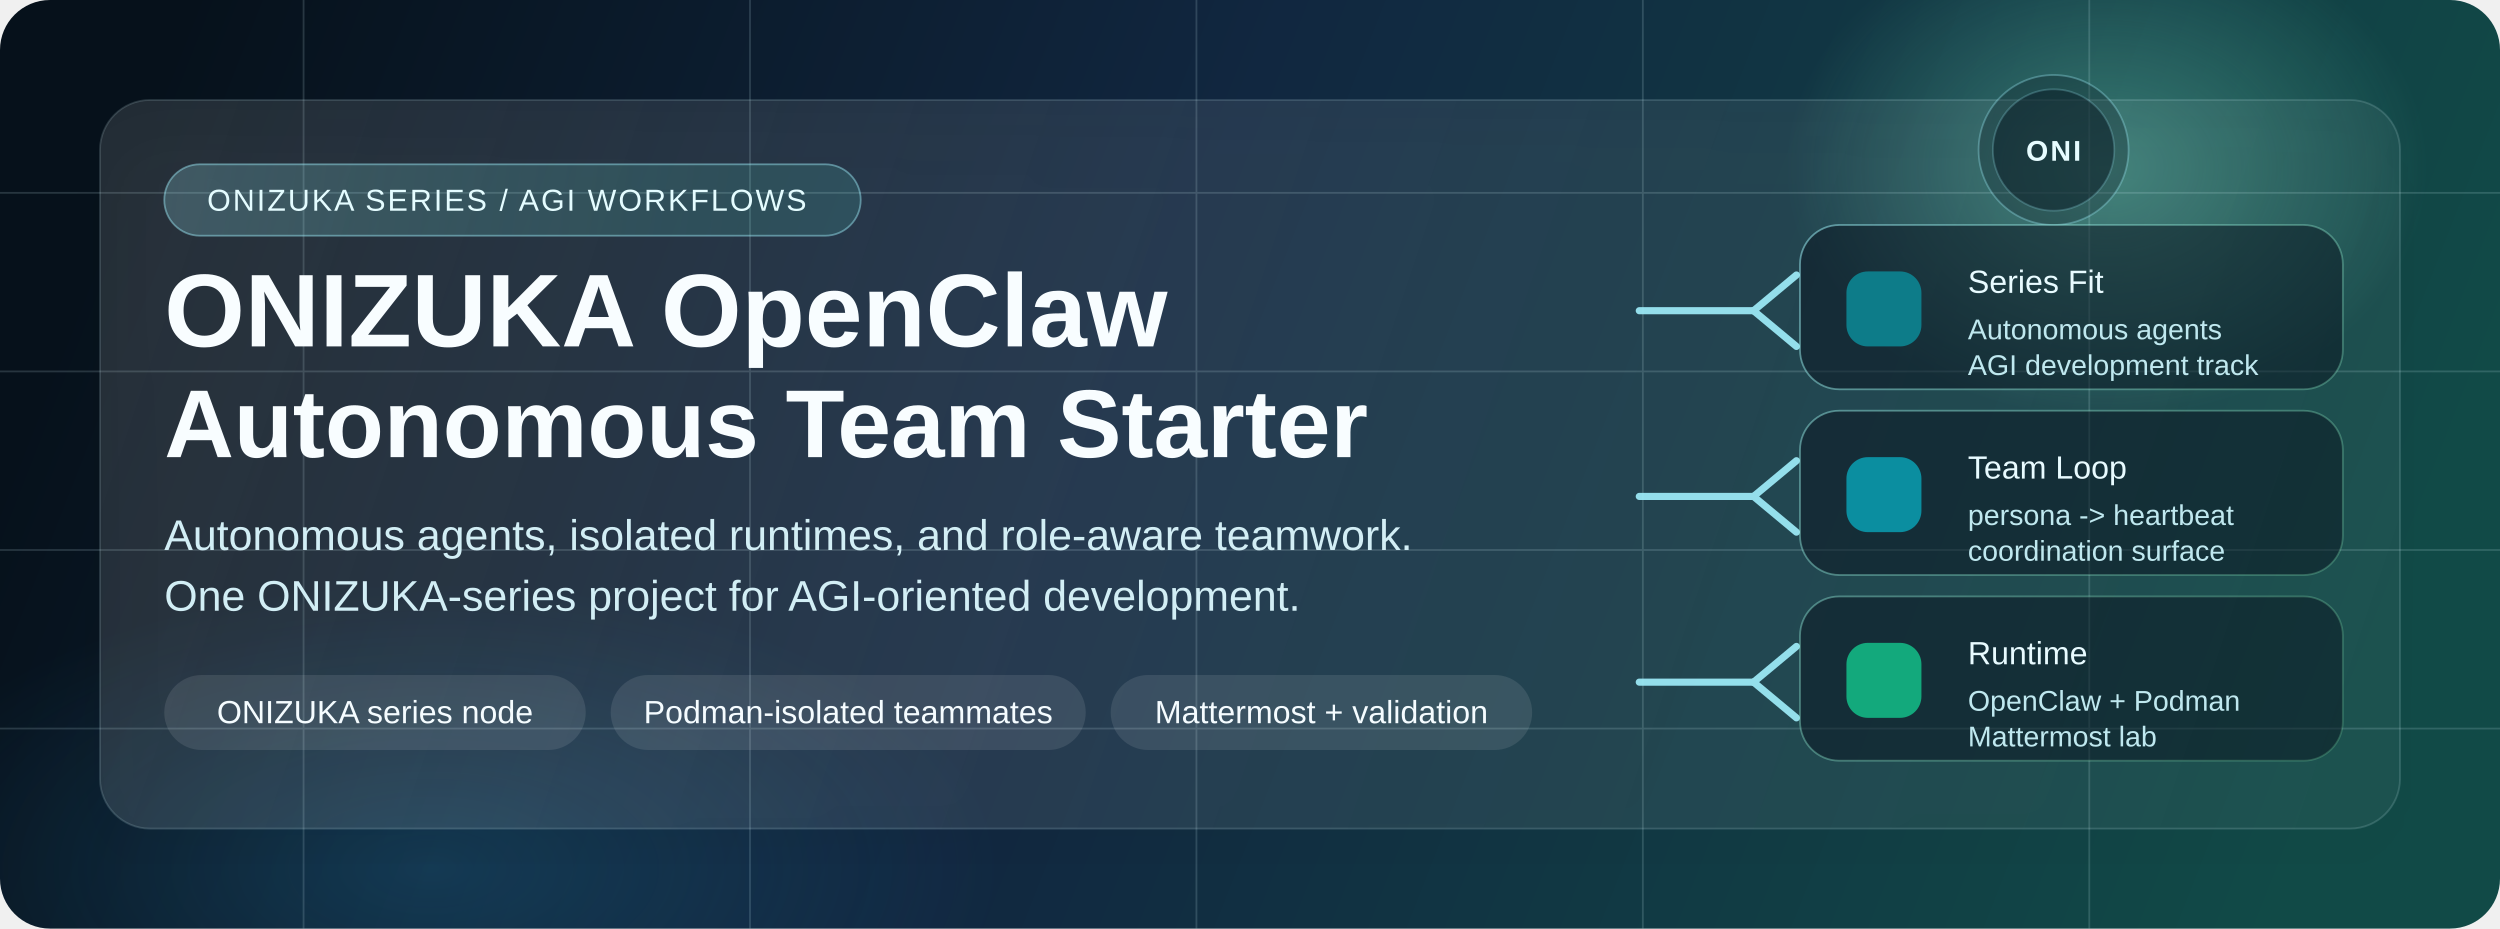
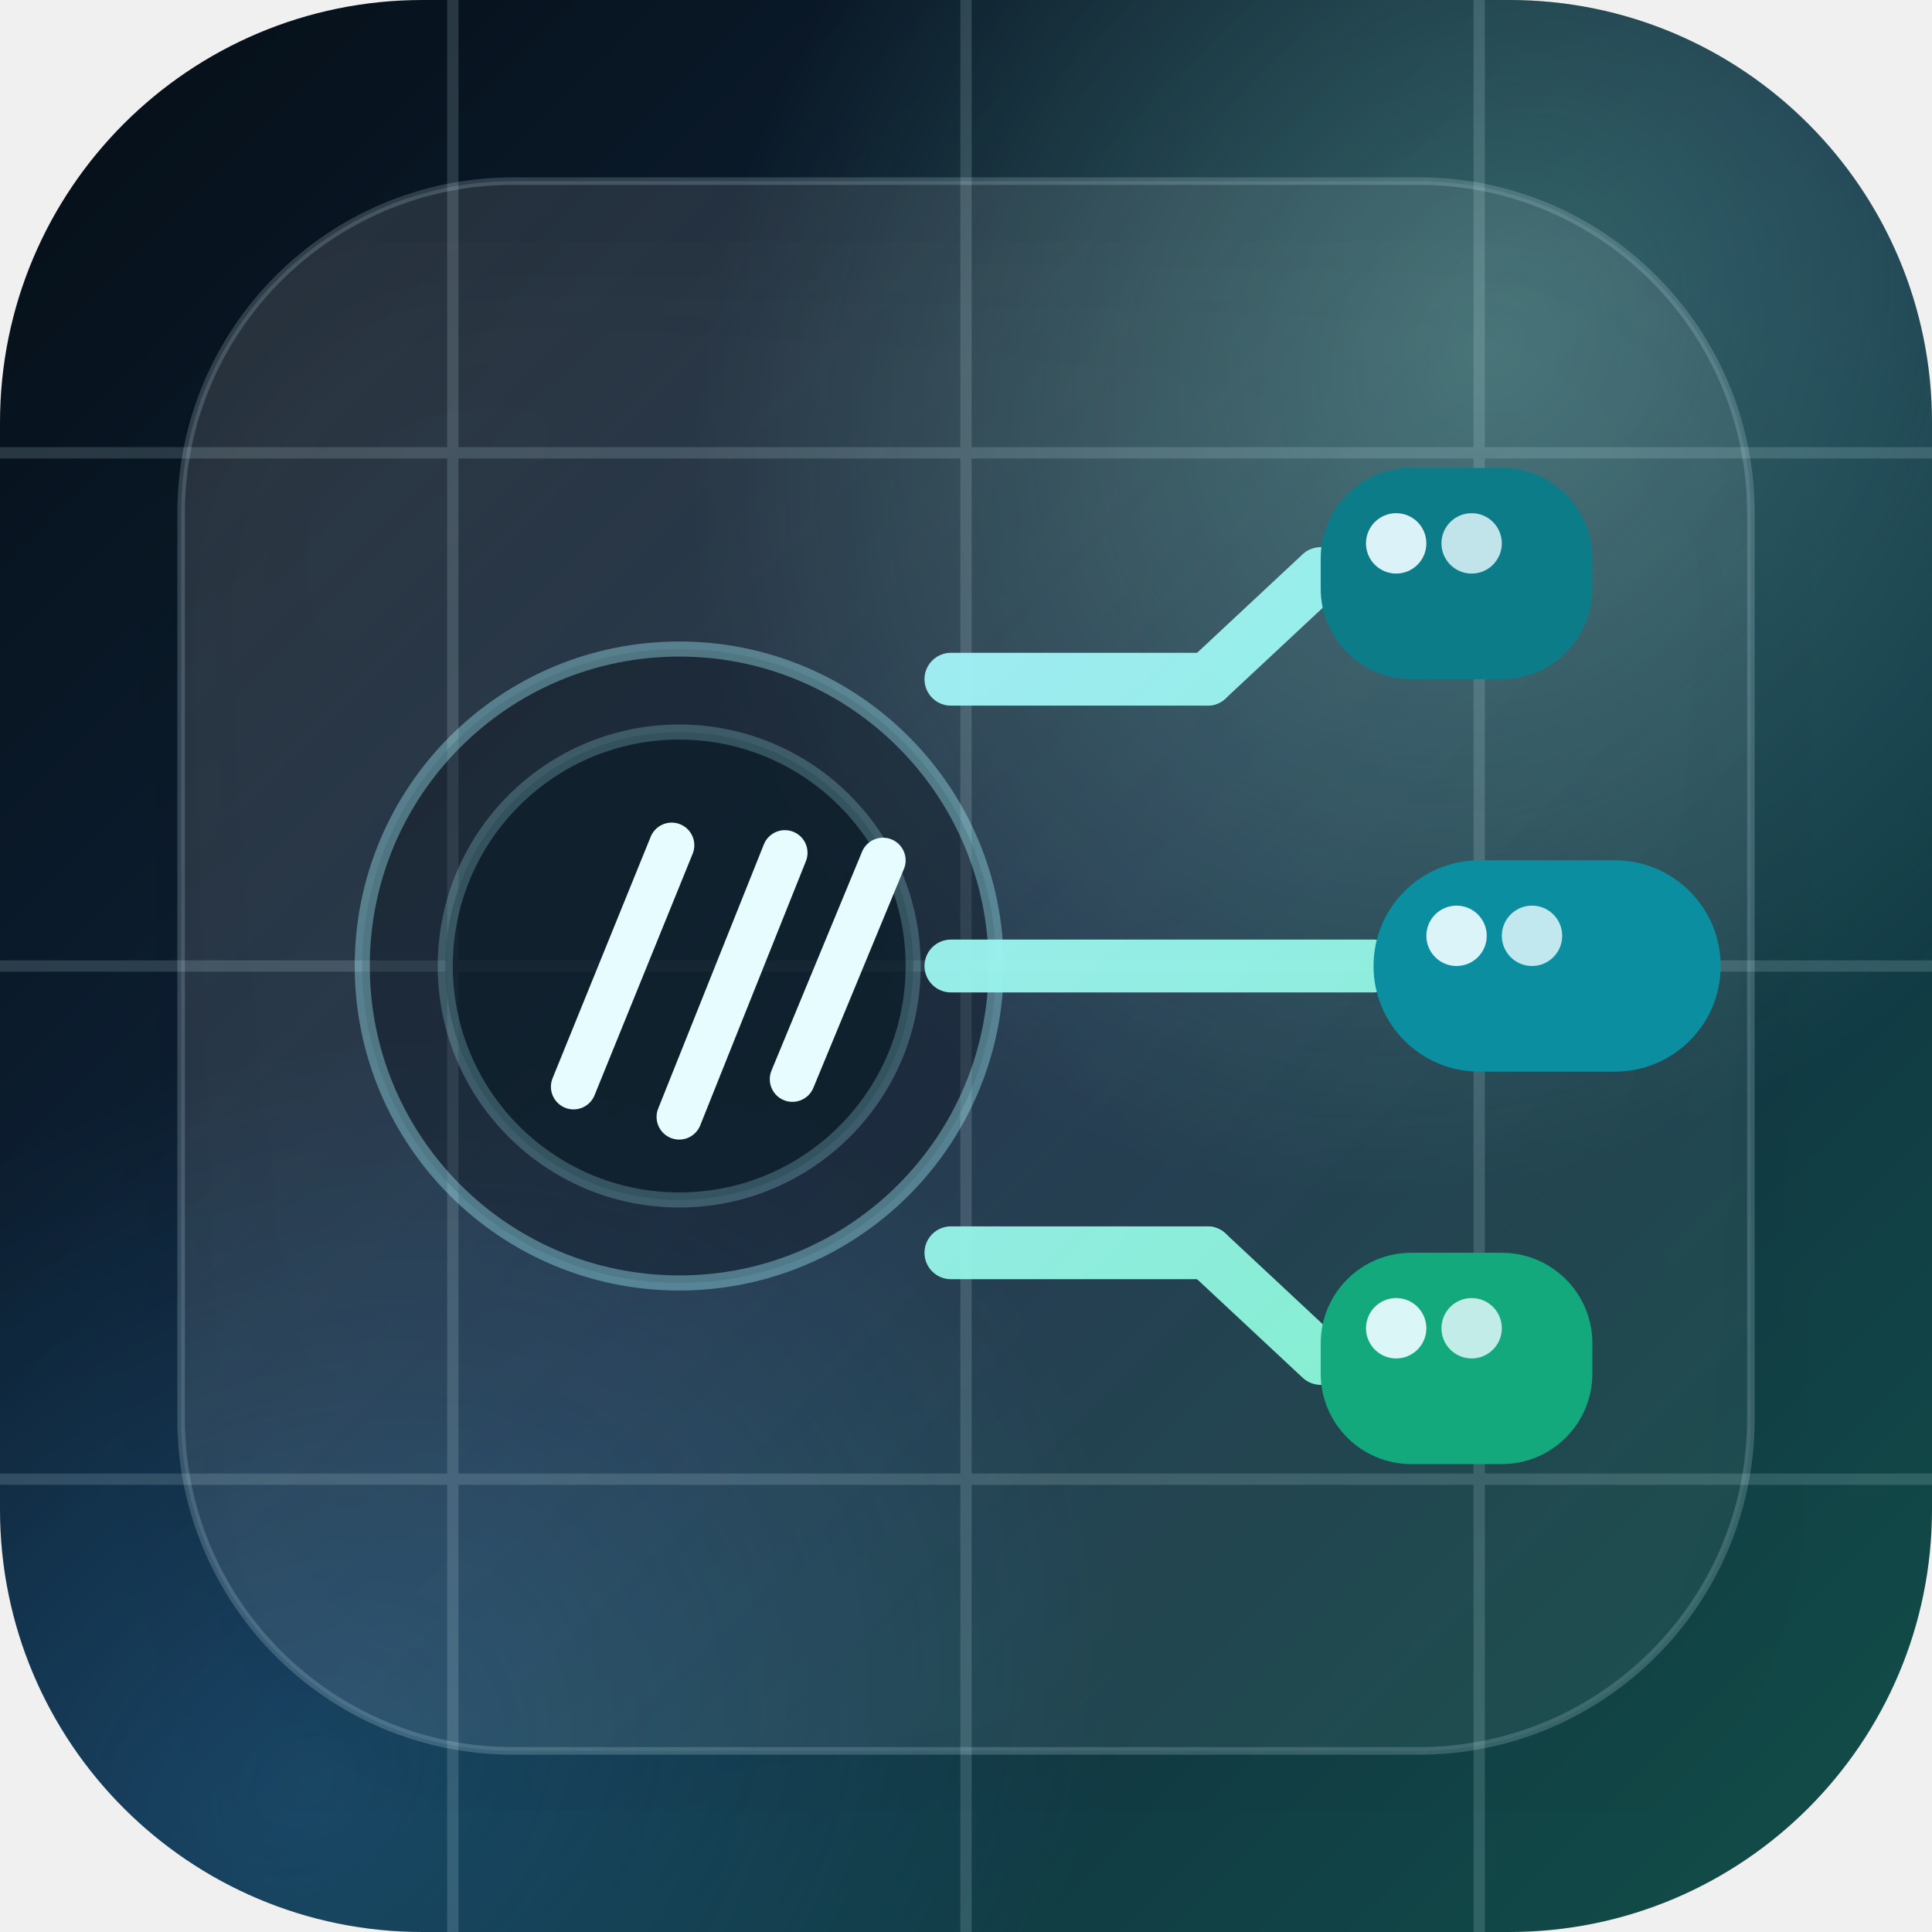
- <svg xmlns="http://www.w3.org/2000/svg" width="1400" height="520" viewBox="0 0 1400 520" fill="none">
+ <svg xmlns="http://www.w3.org/2000/svg" width="256" height="256" viewBox="0 0 256 256" fill="none">
  <defs>
-     <linearGradient id="bg" x1="92" y1="34" x2="1280" y2="500" gradientUnits="userSpaceOnUse">
+     <linearGradient id="bg" x1="18" y1="18" x2="236" y2="238" gradientUnits="userSpaceOnUse">
      <stop offset="0" stop-color="#06111B" />
-       <stop offset="0.45" stop-color="#112740" />
+       <stop offset="0.52" stop-color="#112740" />
      <stop offset="1" stop-color="#114A47" />
    </linearGradient>
-     <linearGradient id="panel" x1="92" y1="56" x2="1308" y2="464" gradientUnits="userSpaceOnUse">
-       <stop offset="0" stop-color="#FFFFFF" stop-opacity="0.11" />
+     <linearGradient id="panel" x1="30" y1="30" x2="226" y2="226" gradientUnits="userSpaceOnUse">
+       <stop offset="0" stop-color="#FFFFFF" stop-opacity="0.12" />
      <stop offset="1" stop-color="#FFFFFF" stop-opacity="0.04" />
    </linearGradient>
-     <linearGradient id="chip" x1="92" y1="92" x2="410" y2="132" gradientUnits="userSpaceOnUse">
-       <stop offset="0" stop-color="#9DECF9" stop-opacity="0.22" />
-       <stop offset="1" stop-color="#5EEAD4" stop-opacity="0.14" />
+     <linearGradient id="line" x1="116" y1="76" x2="216" y2="180" gradientUnits="userSpaceOnUse">
+       <stop offset="0" stop-color="#A5F3FC" />
+       <stop offset="1" stop-color="#86F5D1" />
    </linearGradient>
-     <linearGradient id="cardStroke" x1="980" y1="118" x2="1320" y2="438" gradientUnits="userSpaceOnUse">
-       <stop offset="0" stop-color="#9DECF9" stop-opacity="0.55" />
-       <stop offset="1" stop-color="#8AF4B1" stop-opacity="0.2" />
-     </linearGradient>
-     <radialGradient id="glowA" cx="0" cy="0" r="1" gradientUnits="userSpaceOnUse" gradientTransform="translate(1180 94) rotate(90) scale(140 180)">
-       <stop offset="0" stop-color="#86F5D1" stop-opacity="0.34" />
+     <radialGradient id="glowTop" cx="0" cy="0" r="1" gradientUnits="userSpaceOnUse" gradientTransform="translate(198 46) rotate(126.615) scale(118.612 99.4162)">
+       <stop offset="0" stop-color="#86F5D1" stop-opacity="0.32" />
      <stop offset="1" stop-color="#86F5D1" stop-opacity="0" />
    </radialGradient>
-     <radialGradient id="glowB" cx="0" cy="0" r="1" gradientUnits="userSpaceOnUse" gradientTransform="translate(240 486) rotate(180) scale(320 160)">
-       <stop offset="0" stop-color="#38BDF8" stop-opacity="0.18" />
+     <radialGradient id="glowBottom" cx="0" cy="0" r="1" gradientUnits="userSpaceOnUse" gradientTransform="translate(40 236) rotate(-33.1113) scale(114.914 91.9462)">
+       <stop offset="0" stop-color="#38BDF8" stop-opacity="0.2" />
      <stop offset="1" stop-color="#38BDF8" stop-opacity="0" />
    </radialGradient>
-     <filter id="shadow" x="32" y="36" width="1336" height="448" filterUnits="userSpaceOnUse" color-interpolation-filters="sRGB">
-       <feDropShadow dx="0" dy="18" stdDeviation="18" flood-color="#021018" flood-opacity="0.36" />
+     <filter id="shadow" x="16" y="20" width="224" height="220" filterUnits="userSpaceOnUse" color-interpolation-filters="sRGB">
+       <feDropShadow dx="0" dy="12" stdDeviation="10" flood-color="#020E16" flood-opacity="0.42" />
    </filter>
  </defs>
-   <rect width="1400" height="520" rx="28" fill="url(#bg)" />
-   <rect width="1400" height="520" rx="28" fill="url(#glowA)" />
-   <rect width="1400" height="520" rx="28" fill="url(#glowB)" />
+   <rect width="256" height="256" rx="56" fill="url(#bg)" />
+   <rect width="256" height="256" rx="56" fill="url(#glowTop)" />
+   <rect width="256" height="256" rx="56" fill="url(#glowBottom)" />
  <g opacity="0.16">
-     <path d="M0 108H1400" stroke="#D7FBFF" stroke-width="1" />
-     <path d="M0 208H1400" stroke="#D7FBFF" stroke-width="1" />
-     <path d="M0 308H1400" stroke="#D7FBFF" stroke-width="1" />
-     <path d="M0 408H1400" stroke="#D7FBFF" stroke-width="1" />
-     <path d="M170 0V520" stroke="#D7FBFF" stroke-width="1" />
-     <path d="M420 0V520" stroke="#D7FBFF" stroke-width="1" />
-     <path d="M670 0V520" stroke="#D7FBFF" stroke-width="1" />
-     <path d="M920 0V520" stroke="#D7FBFF" stroke-width="1" />
-     <path d="M1170 0V520" stroke="#D7FBFF" stroke-width="1" />
+     <path d="M0 60H256" stroke="#D7FBFF" stroke-width="1.5" />
+     <path d="M0 128H256" stroke="#D7FBFF" stroke-width="1.5" />
+     <path d="M0 196H256" stroke="#D7FBFF" stroke-width="1.5" />
+     <path d="M60 0V256" stroke="#D7FBFF" stroke-width="1.5" />
+     <path d="M128 0V256" stroke="#D7FBFF" stroke-width="1.5" />
+     <path d="M196 0V256" stroke="#D7FBFF" stroke-width="1.5" />
  </g>
  <g filter="url(#shadow)">
-     <rect x="56" y="56" width="1288" height="408" rx="28" fill="url(#panel)" stroke="#D8F4FF" stroke-opacity="0.16" />
+     <rect x="24" y="24" width="208" height="208" rx="44" fill="url(#panel)" stroke="#D8F4FF" stroke-opacity="0.18" />
  </g>
  <g>
-     <rect x="92" y="92" width="390" height="40" rx="20" fill="url(#chip)" stroke="#9DECF9" stroke-opacity="0.46" />
-     <text x="116" y="118" fill="#E4FCFF" font-size="17" font-family="Segoe UI, Arial, sans-serif" letter-spacing="1.15">ONIZUKA SERIES / AGI WORKFLOWS</text>
+     <circle cx="90" cy="128" r="42" fill="#09131D" fill-opacity="0.36" stroke="#A5F3FC" stroke-opacity="0.38" stroke-width="2" />
+     <circle cx="90" cy="128" r="31" fill="#0B1D28" fill-opacity="0.68" stroke="#A5F3FC" stroke-opacity="0.24" stroke-width="2" />
+     <path d="M76 144L89 112" stroke="#E6FCFF" stroke-width="6" stroke-linecap="round" />
+     <path d="M90 148L104 113" stroke="#E6FCFF" stroke-width="6" stroke-linecap="round" />
+     <path d="M105 143L117 114" stroke="#E6FCFF" stroke-width="6" stroke-linecap="round" />
+   </g>
+   <g opacity="0.96" stroke="url(#line)" stroke-width="7" stroke-linecap="round" stroke-linejoin="round">
+     <path d="M126 90H160" />
+     <path d="M160 90L175 76" />
+     <path d="M126 128H182" />
+     <path d="M126 166H160" />
+     <path d="M160 166L175 180" />
  </g>
  <g>
-     <text x="92" y="194" fill="#F8FDFF" font-size="58" font-weight="700" font-family="Segoe UI, Arial, sans-serif">ONIZUKA OpenClaw</text>
-     <text x="92" y="256" fill="#F8FDFF" font-size="54" font-weight="700" font-family="Segoe UI, Arial, sans-serif">Autonomous Team Starter</text>
-     <text x="92" y="308" fill="#D2EEF5" font-size="24" font-family="Segoe UI, Arial, sans-serif">
-       Autonomous agents, isolated runtimes, and role-aware teamwork.
-     </text>
-     <text x="92" y="342" fill="#D2EEF5" font-size="24" font-family="Segoe UI, Arial, sans-serif">
-       One ONIZUKA-series project for AGI-oriented development.
-     </text>
-   </g>
-   <g>
-     <rect x="92" y="378" width="236" height="42" rx="21" fill="#FFFFFF" fill-opacity="0.1" />
-     <text x="210" y="405" fill="#F5FCFF" font-size="18" text-anchor="middle" font-family="Segoe UI, Arial, sans-serif">ONIZUKA series node</text>
-     <rect x="342" y="378" width="266" height="42" rx="21" fill="#FFFFFF" fill-opacity="0.1" />
-     <text x="475" y="405" fill="#F5FCFF" font-size="18" text-anchor="middle" font-family="Segoe UI, Arial, sans-serif">Podman-isolated teammates</text>
-     <rect x="622" y="378" width="236" height="42" rx="21" fill="#FFFFFF" fill-opacity="0.1" />
-     <text x="740" y="405" fill="#F5FCFF" font-size="18" text-anchor="middle" font-family="Segoe UI, Arial, sans-serif">Mattermost + validation</text>
-   </g>
-   <g opacity="0.92">
-     <path d="M918 174H982" stroke="#9DECF9" stroke-width="4" stroke-linecap="round" />
-     <path d="M982 174L1006 154" stroke="#9DECF9" stroke-width="4" stroke-linecap="round" />
-     <path d="M982 174L1006 194" stroke="#9DECF9" stroke-width="4" stroke-linecap="round" />
-     <path d="M918 278H982" stroke="#9DECF9" stroke-width="4" stroke-linecap="round" />
-     <path d="M982 278L1006 258" stroke="#9DECF9" stroke-width="4" stroke-linecap="round" />
-     <path d="M982 278L1006 298" stroke="#9DECF9" stroke-width="4" stroke-linecap="round" />
-     <path d="M918 382H982" stroke="#9DECF9" stroke-width="4" stroke-linecap="round" />
-     <path d="M982 382L1006 362" stroke="#9DECF9" stroke-width="4" stroke-linecap="round" />
-     <path d="M982 382L1006 402" stroke="#9DECF9" stroke-width="4" stroke-linecap="round" />
-   </g>
-   <g>
-     <circle cx="1150" cy="84" r="42" fill="#09131D" fill-opacity="0.28" stroke="#9DECF9" stroke-opacity="0.34" />
-     <circle cx="1150" cy="84" r="34" fill="#0B1D28" fill-opacity="0.52" stroke="#9DECF9" stroke-opacity="0.24" />
-     <text x="1150" y="90" fill="#E6FCFF" font-size="16" font-weight="700" text-anchor="middle" font-family="Segoe UI, Arial, sans-serif" letter-spacing="1.2">ONI</text>
-   </g>
-   <g>
-     <rect x="1008" y="126" width="304" height="92" rx="22" fill="#08131E" fill-opacity="0.5" stroke="url(#cardStroke)" />
-     <rect x="1034" y="152" width="42" height="42" rx="12" fill="#0D7C89" />
-     <text x="1102" y="164" fill="#E8FBFF" font-size="18" font-family="Segoe UI, Arial, sans-serif">Series Fit</text>
-     <text x="1102" y="190" fill="#BFE8EF" font-size="16" font-family="Segoe UI, Arial, sans-serif">Autonomous agents</text>
-     <text x="1102" y="210" fill="#BFE8EF" font-size="16" font-family="Segoe UI, Arial, sans-serif">AGI development track</text>
-     <rect x="1008" y="230" width="304" height="92" rx="22" fill="#08131E" fill-opacity="0.5" stroke="url(#cardStroke)" />
-     <rect x="1034" y="256" width="42" height="42" rx="12" fill="#0B8EA0" />
-     <text x="1102" y="268" fill="#E8FBFF" font-size="18" font-family="Segoe UI, Arial, sans-serif">Team Loop</text>
-     <text x="1102" y="294" fill="#BFE8EF" font-size="16" font-family="Segoe UI, Arial, sans-serif">persona -&gt; heartbeat</text>
-     <text x="1102" y="314" fill="#BFE8EF" font-size="16" font-family="Segoe UI, Arial, sans-serif">coordination surface</text>
-     <rect x="1008" y="334" width="304" height="92" rx="22" fill="#08131E" fill-opacity="0.5" stroke="url(#cardStroke)" />
-     <rect x="1034" y="360" width="42" height="42" rx="12" fill="#13A97C" />
-     <text x="1102" y="372" fill="#E8FBFF" font-size="18" font-family="Segoe UI, Arial, sans-serif">Runtime</text>
-     <text x="1102" y="398" fill="#BFE8EF" font-size="16" font-family="Segoe UI, Arial, sans-serif">OpenClaw + Podman</text>
-     <text x="1102" y="418" fill="#BFE8EF" font-size="16" font-family="Segoe UI, Arial, sans-serif">Mattermost lab</text>
+     <rect x="175" y="62" width="36" height="28" rx="12" fill="#0D7C89" />
+     <rect x="182" y="114" width="46" height="28" rx="14" fill="#0B8EA0" />
+     <rect x="175" y="166" width="36" height="28" rx="12" fill="#13A97C" />
+     <rect x="181" y="68" width="8" height="8" rx="4" fill="#E8FBFF" fill-opacity="0.94" />
+     <rect x="191" y="68" width="8" height="8" rx="4" fill="#E8FBFF" fill-opacity="0.82" />
+     <rect x="189" y="120" width="8" height="8" rx="4" fill="#E8FBFF" fill-opacity="0.94" />
+     <rect x="199" y="120" width="8" height="8" rx="4" fill="#E8FBFF" fill-opacity="0.82" />
+     <rect x="181" y="172" width="8" height="8" rx="4" fill="#E8FBFF" fill-opacity="0.94" />
+     <rect x="191" y="172" width="8" height="8" rx="4" fill="#E8FBFF" fill-opacity="0.82" />
  </g>
</svg>
